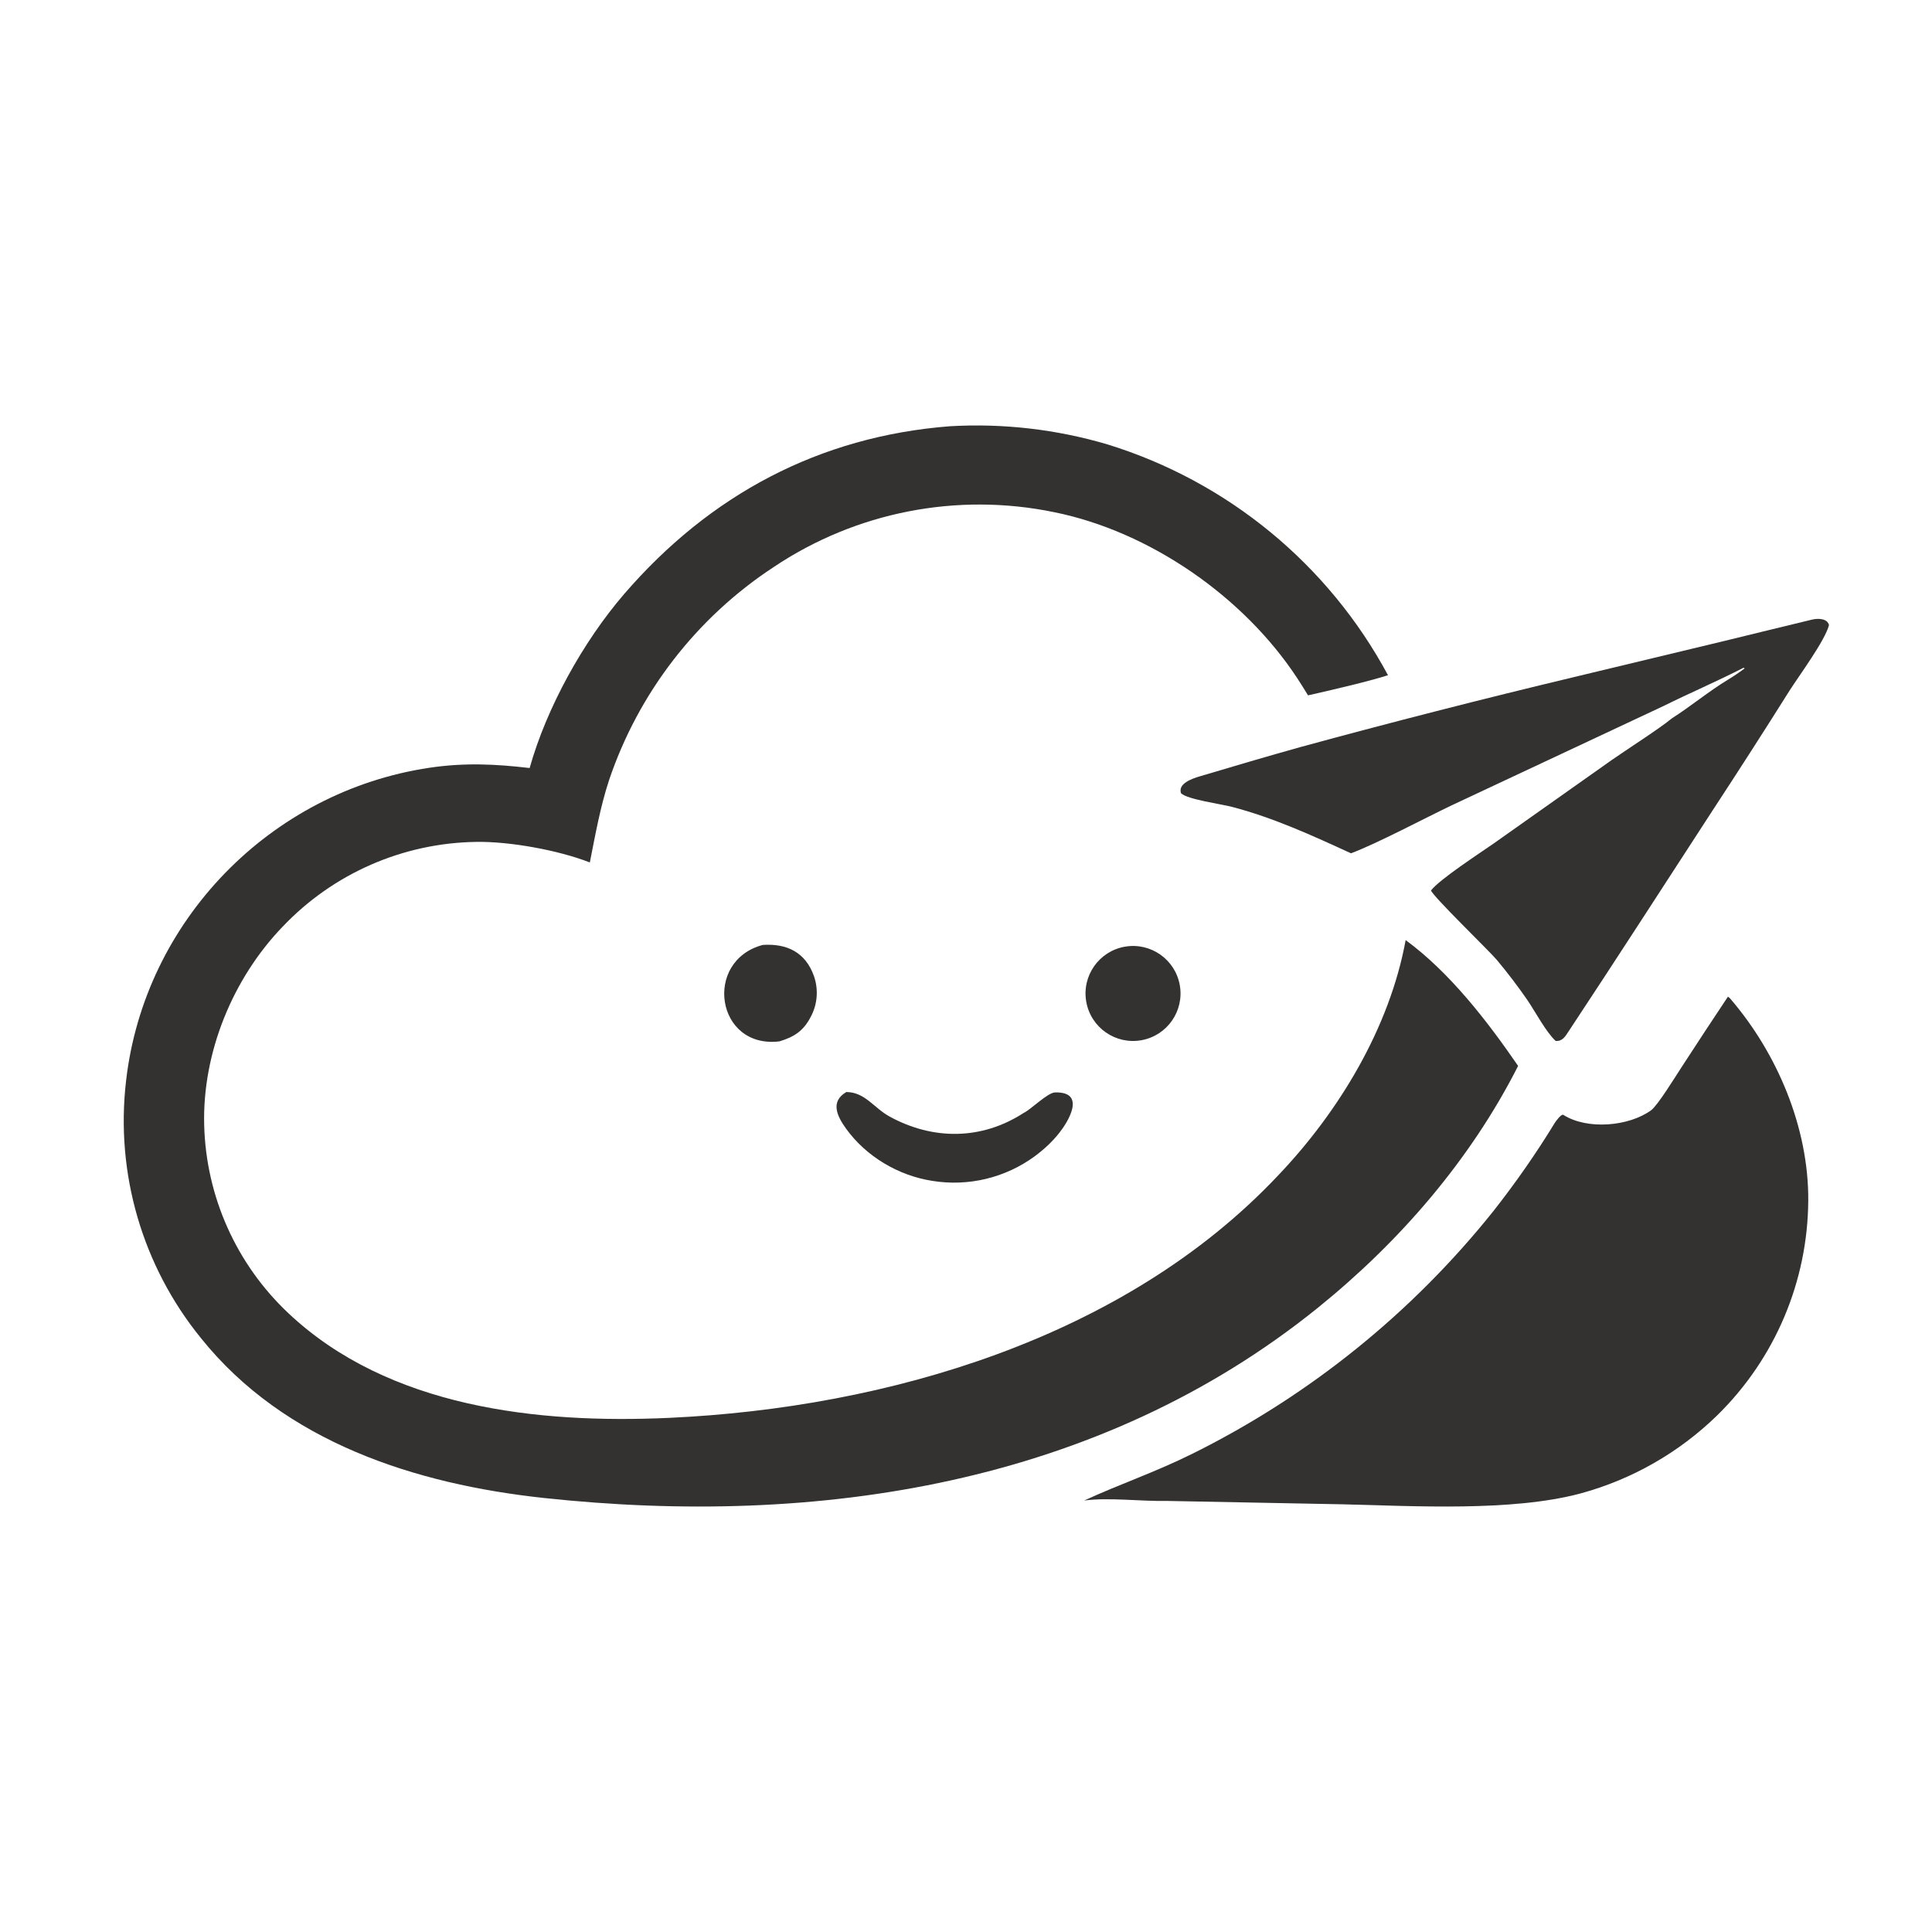
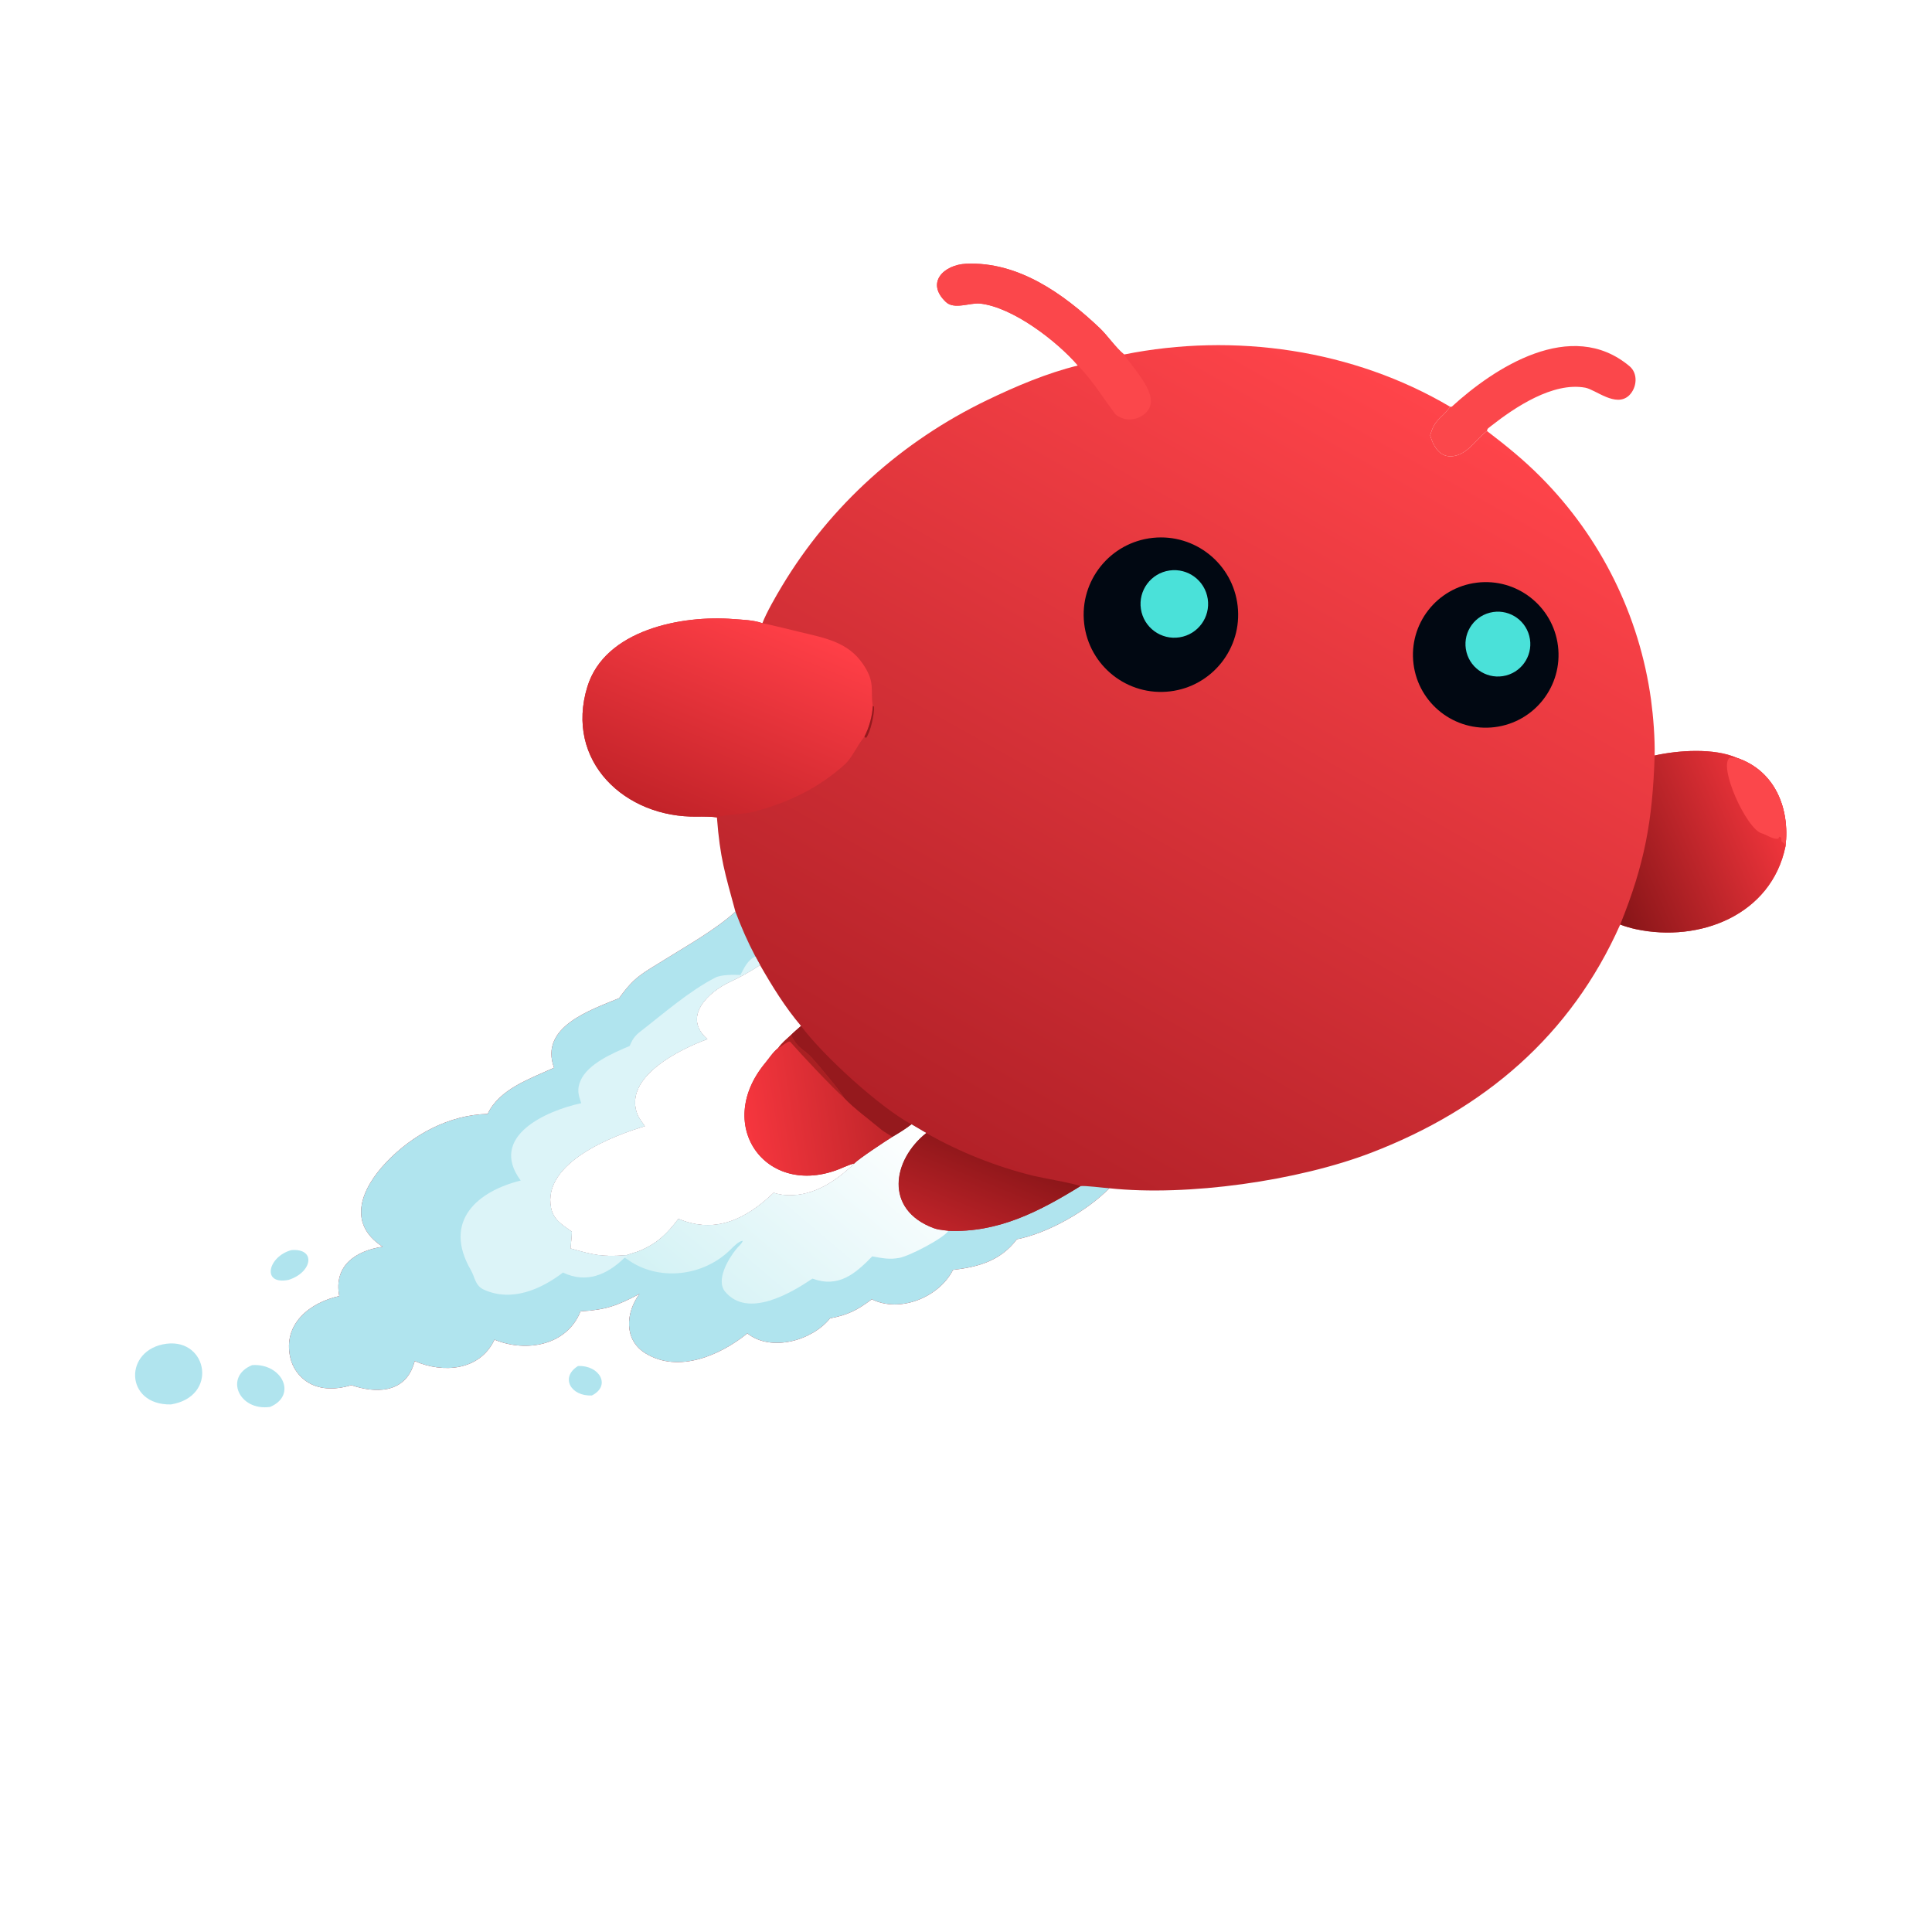
- <svg xmlns="http://www.w3.org/2000/svg" width="100%" height="100%" viewBox="0 0 2000 2000" version="1.1" xml:space="preserve" style="fill-rule:evenodd;clip-rule:evenodd;stroke-linejoin:round;stroke-miterlimit:2;">
-   <path d="M983.344,441.24c55.112,-3.182 110.36,3.197 163.293,18.858c124.354,38.435 228.599,124.243 290.213,238.892c-20.263,6.538 -61.297,16.001 -82.775,20.835c-3.644,-5.999 -7.38,-11.939 -11.213,-17.819c-55.432,-84.394 -152.783,-151.878 -251.693,-171.823c-100.438,-20.709 -204.983,-0.247 -290.203,56.799c-80.004,52.474 -140.075,130.284 -170.587,220.966c-9.11,27.877 -14.077,56.173 -19.786,84.85c-32.867,-12.799 -83.042,-21.828 -117.47,-21.266c-75.987,1.039 -148.333,32.719 -200.631,87.856c-51.698,53.763 -83.05,130.398 -81.123,205.22c1.891,74.038 33.334,144.241 87.316,194.95c103.693,97.604 258.145,114.465 394.073,108.204c225.608,-10.388 471.414,-82.439 630.1,-250.689c63.226,-66.204 115.675,-153.182 132.271,-243.884c45.75,33.515 84.626,84.005 116.419,130.246c-49.292,97.245 -122.639,182.02 -207.209,250.299c-227.101,183.349 -517.872,227.429 -801.166,196.985c-132.743,-14.264 -268.844,-57.714 -355.224,-165.6c-60.651,-74.62 -88.584,-170.577 -77.457,-266.093c18.873,-165.779 149.417,-299.699 314.054,-324.241c35.913,-5.356 68.09,-3.928 103.733,0.282c17.56,-62.537 55.518,-131.068 97.904,-180.197c88.478,-102.546 201.69,-163.121 337.163,-173.628Z" style="fill:#343231;fill-rule:nonzero;" />
-   <path d="M1788.759,1031.747c0.852,0.63 1.641,1.165 2.355,1.992c48.768,56.698 81.242,133.587 80.788,208.916c-0.451,83.723 -34.345,163.795 -94.139,222.401c-39.701,38.755 -88.672,66.685 -142.239,81.123c-70.566,18.74 -170.963,12.882 -245.604,11.077l-181.848,-3.5c-26.357,0.61 -60.43,-3.855 -85.705,-0.426c37.26,-17.194 73.228,-29.131 112.442,-48.642c120.917,-60.064 227.227,-145.862 311.469,-251.37c22.905,-29.214 43.783,-59.065 63.105,-90.705c0.991,-1.624 6.858,-9.841 9.009,-8.477c24.738,15.666 67.681,12.065 90.977,-4.884c7.153,-5.658 24.645,-34.206 30.896,-43.76c16.009,-24.683 32.174,-49.264 48.493,-73.745Z" style="fill:#343231;fill-rule:nonzero;" />
-   <path d="M1398.526,883.334c-39.988,-18.384 -80.261,-36.841 -122.972,-48.009c-11.596,-3.031 -46.133,-7.693 -52.931,-14.1c-3.543,-9.985 11.329,-15.164 19.103,-17.479c34.806,-10.358 69.585,-20.648 104.57,-30.416c93.915,-25.603 188.225,-49.731 282.899,-72.371l155.814,-37.436c30.026,-7.418 60.841,-14.801 90.937,-22.138c5.646,-1.374 15.852,-1.44 17.406,5.792c-4.13,15.971 -30.727,51.975 -40.792,67.684c-26.08,41.478 -52.55,82.709 -79.411,123.688c-49.706,76.431 -99.051,153.081 -149.349,229.133c-3.644,5.512 -6.362,10.363 -13.323,9.907c-9.672,-8.623 -21.153,-30.23 -29.128,-42.023c-10.01,-14.516 -20.696,-28.558 -32.02,-42.076c-8.207,-9.64 -66.388,-65.886 -67.943,-71.738c9.155,-11.69 50.036,-38.258 64.64,-48.422l122.397,-86.527c16.263,-11.367 49.151,-32.308 62.308,-43.165c19.594,-12.501 38.125,-27.956 58.105,-40.071c5.769,-3.497 11.816,-7.58 17.201,-11.616l-1.104,-0.706c-28.394,14.531 -55.054,25.835 -82.906,39.637l-219.242,102.793c-27.408,13.044 -77.57,39.703 -104.258,49.66Z" style="fill:#343231;fill-rule:nonzero;" />
-   <path d="M876.121,1130.461c19.451,0.139 28.377,16.415 44.801,25.399c44.948,24.587 95.208,24.383 138.593,-3.641c7.595,-3.58 24.935,-21.115 32.572,-21.327c33.659,-0.938 12.489,31.95 4.554,41.73c-7.151,9.188 -15.898,17.199 -25.22,24.148c-30.538,22.502 -68.849,31.755 -106.29,25.674c-35.058,-5.436 -68.352,-25.129 -89.172,-53.909c-9.516,-13.152 -16.717,-28.16 0.161,-38.074Z" style="fill:#343231;fill-rule:nonzero;" />
-   <path d="M789.634,978.187c24.778,-1.639 44.158,7.461 52.951,32.217c4.811,13.737 3.707,28.853 -3.046,41.748c-7.769,15.167 -17.287,21.173 -32.638,25.868c-65.757,7.975 -79.207,-83.372 -17.267,-99.833Z" style="fill:#343231;fill-rule:nonzero;" />
-   <path d="M1164.501,979.995c26.677,-4.629 52.078,13.18 56.819,39.842c4.738,26.659 -12.97,52.131 -39.61,56.978c-26.793,4.877 -52.447,-12.955 -57.212,-39.769c-4.766,-26.813 13.17,-52.394 40.003,-57.051Z" style="fill:#343231;fill-rule:nonzero;" />
+ <svg xmlns="http://www.w3.org/2000/svg" width="1024" height="1024" viewBox="0 0 1024 1024">
+   <defs>
+     <linearGradient id="gradient_0" gradientUnits="userSpaceOnUse" x1="516.452" y1="614.051" x2="747.121" y2="204.432">
+       <stop offset="0" stop-color="#B32128" />
+       <stop offset="1" stop-color="#FF444A" />
+     </linearGradient>
+   </defs>
+   <path fill="url(#gradient_0)" d="M571.321 193.722C560.165 180.76 536.668 162.688 519.315 160.88C514.112 160.394 505.75 164.203 501.39 160.107C490.412 149.797 500.303 140.32 512.067 139.792C539.666 138.554 563.526 155.609 582.666 173.686C587.103 177.876 591.283 184.243 595.786 187.89C654.2 176.174 717.108 185.164 768.623 215.598L768.051 216.35C763.291 222.507 760.509 222.022 758.027 230.724C759.956 237.597 764.097 243.702 772.033 241.381C778.933 239.363 782.664 232.479 788.115 228.428C798.374 236.275 807.475 243.614 816.631 252.833C848.429 284.796 868.95 326.247 875.088 370.913C876.305 379.946 877.189 391.39 876.997 400.439C889.488 397.639 908.487 396.359 920.486 401.657C940.819 408.454 948.796 428.581 946.325 448.678C938.774 485.037 900.819 499.662 867.151 492.505C864.292 491.886 861.482 491.062 858.742 490.038C832.548 548.968 786.596 587.945 726.891 610.926C688.05 625.876 629.448 634.214 587.987 629.807C576.248 641.739 555.551 653.601 538.963 656.839C530.345 668.231 518.67 671.519 505.11 673.073C497.7 687.607 477.035 696.031 462.056 688.639C454.325 694.464 449.325 696.976 439.934 698.746C430.512 710.529 408.73 716.762 396.116 706.72C382.031 718.144 359.755 728.122 342.117 717.285C330.601 710.21 331.511 695.882 338.932 685.821C326.905 692.16 321.073 694.245 307.687 695.04C300.431 713.325 278.67 716.917 262.097 710.048C254.271 726.606 234.772 727.951 219.806 721.405C219.588 722.126 219.36 722.843 219.12 723.556C214.052 738.589 198.774 738.487 186.223 734.169L185.665 734.34C178.525 736.476 170.37 736.812 163.715 732.982C158.658 730.041 155.069 725.111 153.825 719.394C149.851 701.621 164.339 690.343 179.815 686.94C176.767 670.754 188.541 662.951 202.813 660.789C183.401 648.222 191.921 629.502 204.765 616.009C218.677 601.395 237.978 590.926 258.457 590.395C264.71 577.264 280.465 571.916 293.659 565.93C285.78 544.228 312.946 535.382 328.145 529.05C336.358 517.577 340.389 516.056 352.205 508.676C364.373 501.076 379.177 492.801 389.784 483.2C384.21 462.577 381.652 454.964 379.983 433.225C377.902 432.833 372.116 432.758 369.64 432.81C331.267 433.602 299.168 403.435 311.324 363.947C320.606 333.794 361.379 325.917 388.743 328.112C393.584 328.5 399.249 328.597 404.081 330.305C406.188 324.71 411.37 315.775 414.456 310.637C440.24 267.703 478.124 233.804 523.175 212.083C538.268 204.806 554.894 197.728 571.321 193.722ZM374.923 550.76C361.057 555.788 330.053 570.628 337.807 590.624C338.543 592.52 340.534 595.17 341.764 596.895C325.689 601.689 287.123 616.061 292.076 640.296C293.373 646.645 298.339 649.401 303.103 652.825C302.933 655.793 302.683 658.755 302.353 661.71C314.741 665.244 318.989 666.259 332.122 665.281C333.281 664.756 337.24 663.761 339.248 662.893C348.636 658.84 353.546 653.922 359.586 646.011C379.345 654.355 395.729 645.912 410.049 632.214C412.612 633.041 415.284 633.481 417.977 633.519C431.76 633.79 443.417 625.759 452.939 616.617C451.906 616.72 448.28 618.148 447.262 618.606C407.192 636.62 377.563 597.074 405.646 563.33C407.854 560.678 409.527 557.821 412.523 555.417C414.297 552.95 416.993 550.679 419.257 548.575C420.312 547.426 423.265 544.932 424.552 543.778C416.051 533.75 409.351 522.842 402.837 511.484C398.161 514.65 392.134 517.981 387.001 520.355C375.523 525.663 361.32 538.9 374.923 550.76Z" />
+   <path fill="#B0E4EE" d="M389.784 483.2C393.129 491.933 396.038 498.673 400.394 506.985L402.837 511.484C398.161 514.65 392.134 517.981 387.001 520.355C375.523 525.663 361.32 538.9 374.923 550.76C361.057 555.788 330.053 570.628 337.807 590.624C338.543 592.52 340.534 595.17 341.764 596.895C325.689 601.689 287.123 616.061 292.076 640.296C293.373 646.645 298.339 649.401 303.103 652.825C302.933 655.793 302.683 658.755 302.353 661.71C314.741 665.244 318.989 666.259 332.122 665.281C333.281 664.756 337.24 663.761 339.248 662.893C348.636 658.84 353.546 653.922 359.586 646.011C379.345 654.355 395.729 645.912 410.049 632.214C412.612 633.041 415.284 633.481 417.977 633.519C431.76 633.79 443.417 625.759 452.939 616.617C453.893 615.03 470.357 604.136 472.983 602.568C476.968 600.218 479.411 598.712 483.083 595.947C485.757 597.422 488.256 599.053 490.893 600.549C472.997 614.827 468.507 641.083 494.833 650.948C496.85 651.703 499.149 651.934 501.294 652.195L502.144 652.302L502.656 652.361C529.102 653.409 550.714 642.194 572.597 628.705C574.616 628.241 584.949 629.616 587.987 629.807C576.248 641.739 555.551 653.601 538.963 656.839C530.345 668.231 518.67 671.519 505.11 673.073C497.7 687.607 477.035 696.031 462.056 688.639C454.325 694.464 449.325 696.976 439.934 698.746C430.512 710.529 408.73 716.762 396.116 706.72C382.031 718.144 359.755 728.122 342.117 717.285C330.601 710.21 331.511 695.882 338.932 685.821C326.905 692.16 321.073 694.245 307.687 695.04C300.431 713.325 278.67 716.917 262.097 710.048C254.271 726.606 234.772 727.951 219.806 721.405C219.588 722.126 219.36 722.843 219.12 723.556C214.052 738.589 198.774 738.487 186.223 734.169L185.665 734.34C178.525 736.476 170.37 736.812 163.715 732.982C158.658 730.041 155.069 725.111 153.825 719.394C149.851 701.621 164.339 690.343 179.815 686.94C176.767 670.754 188.541 662.951 202.813 660.789C183.401 648.222 191.921 629.502 204.765 616.009C218.677 601.395 237.978 590.926 258.457 590.395C264.71 577.264 280.465 571.916 293.659 565.93C285.78 544.228 312.946 535.382 328.145 529.05C336.358 517.577 340.389 516.056 352.205 508.676C364.373 501.076 379.177 492.801 389.784 483.2Z" />
+   <path fill="#DCF4F8" d="M400.394 506.985L402.837 511.484C398.161 514.65 392.134 517.981 387.001 520.355C375.523 525.663 361.32 538.9 374.923 550.76C361.057 555.788 330.053 570.628 337.807 590.624C338.543 592.52 340.534 595.17 341.764 596.895C325.689 601.689 287.123 616.061 292.076 640.296C293.373 646.645 298.339 649.401 303.103 652.825C302.933 655.793 302.683 658.755 302.353 661.71C314.741 665.244 318.989 666.259 332.122 665.281L332.925 666.15C332.037 666.568 331.396 666.479 330.926 666.706C321.805 675.63 310.789 680.416 298.39 674.476C286.777 683.33 271.389 690.182 256.646 683.633C251.747 681.456 251.841 677.1 249.566 673.173C234.376 646.953 253.435 631.259 275.983 625.717C258.703 602.285 289.603 588.657 308.059 584.716C306.566 580.257 305.678 577.49 307.701 572.765C311.56 563.746 325.207 558.012 333.729 554.379C335.001 551.362 336.247 549.183 339.111 546.966C351.652 537.255 365.139 525.351 379.171 518.136C382.292 516.531 389.131 516.567 392.451 516.754C394.523 512.864 396.281 508.766 400.394 506.985Z" />
+   <defs>
+     <linearGradient id="gradient_1" gradientUnits="userSpaceOnUse" x1="378.257" y1="704.622" x2="475.798" y2="589.648">
+       <stop offset="0" stop-color="#D4F2F5" />
+       <stop offset="1" stop-color="white" />
+     </linearGradient>
+   </defs>
+   <path fill="url(#gradient_1)" d="M483.083 595.947C485.757 597.422 488.256 599.053 490.893 600.549C472.997 614.827 468.507 641.083 494.833 650.948C496.85 651.703 499.149 651.934 501.294 652.195L502.144 652.302L502.656 652.361C500.182 656.288 482.152 665.673 476.723 666.693C471.299 667.711 467.617 666.851 462.31 665.892C453.262 675.189 444.443 682.746 430.616 677.689C419.715 685.052 396.397 699.137 384.322 684.593C379.214 678.442 386.197 666.966 390.234 662.038C391.276 660.69 393.2 659.247 393.677 657.681C391.609 657.674 388.485 661.033 386.891 662.585C372.507 676.589 348.731 679.397 332.262 667.312C331.676 666.882 331.686 666.95 330.926 666.706C331.396 666.479 332.037 666.568 332.925 666.15L332.122 665.281C333.281 664.756 337.24 663.761 339.248 662.893C348.636 658.84 353.546 653.922 359.586 646.011C379.345 654.355 395.729 645.912 410.049 632.214C412.612 633.041 415.284 633.481 417.977 633.519C431.76 633.79 443.417 625.759 452.939 616.617C453.893 615.03 470.357 604.136 472.983 602.568C476.968 600.218 479.411 598.712 483.083 595.947Z" />
+   <defs>
+     <linearGradient id="gradient_2" gradientUnits="userSpaceOnUse" x1="360.627" y1="434.151" x2="406.202" y2="325.486">
+       <stop offset="0" stop-color="#C32329" />
+       <stop offset="1" stop-color="#FF3F47" />
+     </linearGradient>
+   </defs>
+   <path fill="url(#gradient_2)" d="M379.983 433.225C377.902 432.833 372.116 432.758 369.64 432.81C331.267 433.602 299.168 403.435 311.324 363.947C320.606 333.794 361.379 325.917 388.743 328.112C393.584 328.5 399.249 328.597 404.081 330.305C410.954 331.687 417.395 333.408 424.183 335.031C437.088 338.119 449.466 340.221 457.467 352.062C464.112 361.898 461.215 365.797 462.595 374.147C462.364 379.545 460.632 385.703 458.134 390.487C454.702 394.475 451.635 401.679 447.746 405.176C433.65 417.853 417.816 425.353 399.61 430.23C394.351 431.639 384.179 431.661 379.983 433.225Z" />
+   <defs>
+     <linearGradient id="gradient_3" gradientUnits="userSpaceOnUse" x1="849.403" y1="463.861" x2="936.201" y2="426.529">
+       <stop offset="0" stop-color="#881518" />
+       <stop offset="1" stop-color="#EE343B" />
+     </linearGradient>
+   </defs>
+   <path fill="url(#gradient_3)" d="M876.997 400.439C889.488 397.639 908.487 396.359 920.486 401.657C940.819 408.454 948.796 428.581 946.325 448.678C938.774 485.037 900.819 499.662 867.151 492.505C864.292 491.886 861.482 491.062 858.742 490.038C871.728 457.938 875.919 434.982 876.997 400.439Z" />
+   <path fill="#FB474B" d="M946.325 448.678C945.947 447.114 945.438 446.95 944.246 445.974L944.092 444.019C942.204 442.504 943.549 444.883 941.615 444.575C939.11 444.54 936.01 442.301 933.981 441.78C925.522 439.605 910.475 405.662 916.861 401.574C918.319 401.691 919.054 401.688 920.486 401.657C940.819 408.454 948.796 428.581 946.325 448.678Z" />
+   <defs>
+     <linearGradient id="gradient_4" gradientUnits="userSpaceOnUse" x1="466.588" y1="580.405" x2="394.804" y2="591.49">
+       <stop offset="0" stop-color="#C2262B" />
+       <stop offset="1" stop-color="#F6363E" />
+     </linearGradient>
+   </defs>
+   <path fill="url(#gradient_4)" d="M419.257 548.575C423.387 556.494 425.716 555.554 430.462 560.783C433.538 564.172 445.715 578.577 447.423 581.9C451.98 586.912 461.878 594.266 467.359 598.888C468.804 600.108 471.395 601.321 472.983 602.568C470.357 604.136 453.893 615.03 452.939 616.617C451.906 616.72 448.28 618.148 447.262 618.606C407.192 636.62 377.563 597.074 405.646 563.33C407.854 560.678 409.527 557.821 412.523 555.417C414.297 552.95 416.993 550.679 419.257 548.575Z" />
+   <path fill="#A92022" d="M419.257 548.575C423.387 556.494 425.716 555.554 430.462 560.783C433.538 564.172 445.715 578.577 447.423 581.9C441.898 577.259 424.577 558.753 418.87 552.252C417.977 551.235 414.713 554.421 412.523 555.417C414.297 552.95 416.993 550.679 419.257 548.575Z" />
+   <path fill="#FB474B" d="M571.321 193.722C560.165 180.76 536.668 162.688 519.315 160.88C514.112 160.394 505.75 164.203 501.39 160.107C490.412 149.797 500.303 140.32 512.067 139.792C539.666 138.554 563.526 155.609 582.666 173.686C587.103 177.876 591.283 184.243 595.786 187.89C599.972 194.207 611.615 206.322 609.854 214.361C608.518 220.463 600.472 223.824 594.907 221.652C593.735 221.293 591.758 220.304 591.044 219.354C584.426 210.546 579.115 201.692 571.321 193.722Z" />
+   <defs>
+     <linearGradient id="gradient_5" gradientUnits="userSpaceOnUse" x1="529.338" y1="611.317" x2="510.797" y2="656.507">
+       <stop offset="0" stop-color="#8C1619" />
+       <stop offset="1" stop-color="#BE2329" />
+     </linearGradient>
+   </defs>
+   <path fill="url(#gradient_5)" d="M490.893 600.549C508.651 610.627 527.701 618.233 547.516 623.158C552.309 624.334 569.484 627.229 572.597 628.705C550.714 642.194 529.102 653.409 502.656 652.361L502.144 652.302L501.294 652.195C499.149 651.934 496.85 651.703 494.833 650.948C468.507 641.083 472.997 614.827 490.893 600.549Z" />
+   <path fill="#95191D" d="M419.257 548.575C420.312 547.426 423.265 544.932 424.552 543.778C436.243 559.436 465.636 586.377 483.083 595.947C479.411 598.712 476.968 600.218 472.983 602.568C471.395 601.321 468.804 600.108 467.359 598.888C461.878 594.266 451.98 586.912 447.423 581.9C445.715 578.577 433.538 564.172 430.462 560.783C425.716 555.554 423.387 556.494 419.257 548.575Z" />
+   <path fill="#95191D" d="M462.595 374.147L463.229 374.5C463.594 378.025 461.3 388.514 459.003 391.132L458.134 390.487C460.632 385.703 462.364 379.545 462.595 374.147Z" />
+   <path fill="#010812" d="M611.08 285.067C633.431 282.747 653.475 298.876 655.991 321.205C658.508 343.535 642.557 363.721 620.25 366.434C597.664 369.182 577.169 352.987 574.621 330.377C572.072 307.766 588.448 287.416 611.08 285.067Z" />
+   <path fill="#4AE1D9" d="M619.885 302.371C629.619 300.982 638.653 307.7 640.124 317.421C641.595 327.143 634.953 336.233 625.244 337.786C615.419 339.357 606.196 332.618 604.708 322.78C603.219 312.942 610.035 303.777 619.885 302.371Z" />
+   <path fill="#010812" d="M782.682 308.832C803.829 306.185 823.117 321.186 825.758 342.335C828.398 363.483 813.39 382.766 792.241 385.399C771.101 388.031 751.829 373.032 749.19 351.893C746.551 330.755 761.544 311.478 782.682 308.832Z" />
+   <path fill="#4AE1D9" d="M789.666 324.735C798.844 322.393 808.187 327.92 810.554 337.092C812.921 346.264 807.419 355.622 798.254 358.013C789.053 360.414 779.652 354.887 777.276 345.68C774.9 336.473 780.452 327.087 789.666 324.735Z" />
+   <path fill="#FB474B" d="M768.623 215.598L769.466 215.556C791.846 195.07 832.72 168.149 863.676 194.089C868.382 198.032 867.591 205.644 863.394 209.647C856.393 216.137 845.714 206.482 840.188 205.475C823.112 202.367 803.002 215.797 790.251 225.818C788.863 226.976 788.354 226.988 788.115 228.428C782.664 232.479 778.933 239.363 772.033 241.381C764.097 243.702 759.956 237.597 758.027 230.724C760.509 222.022 763.291 222.507 768.051 216.35L768.623 215.598Z" />
+   <path fill="#B0E4EE" d="M88.387 712.188C110.12 709.579 115.711 740.264 90.606 744.382C65.919 744.872 65.405 715.06 88.387 712.188Z" />
+   <path fill="#B0E4EE" d="M133.635 723.545C149.338 722.421 157.864 739.42 143.176 745.699C126.584 748.029 118.622 729.666 133.635 723.545Z" />
+   <path fill="#B0E4EE" d="M154.435 662.583C167.712 661.509 165.557 674.411 152.928 678.374C138.4 681.25 142.019 665.937 154.435 662.583Z" />
+   <path fill="#B0E4EE" d="M306.337 724.027C317.739 723.467 324.029 734.469 313.724 739.617C302.623 740.214 296.722 730.055 306.337 724.027Z" />
</svg>
